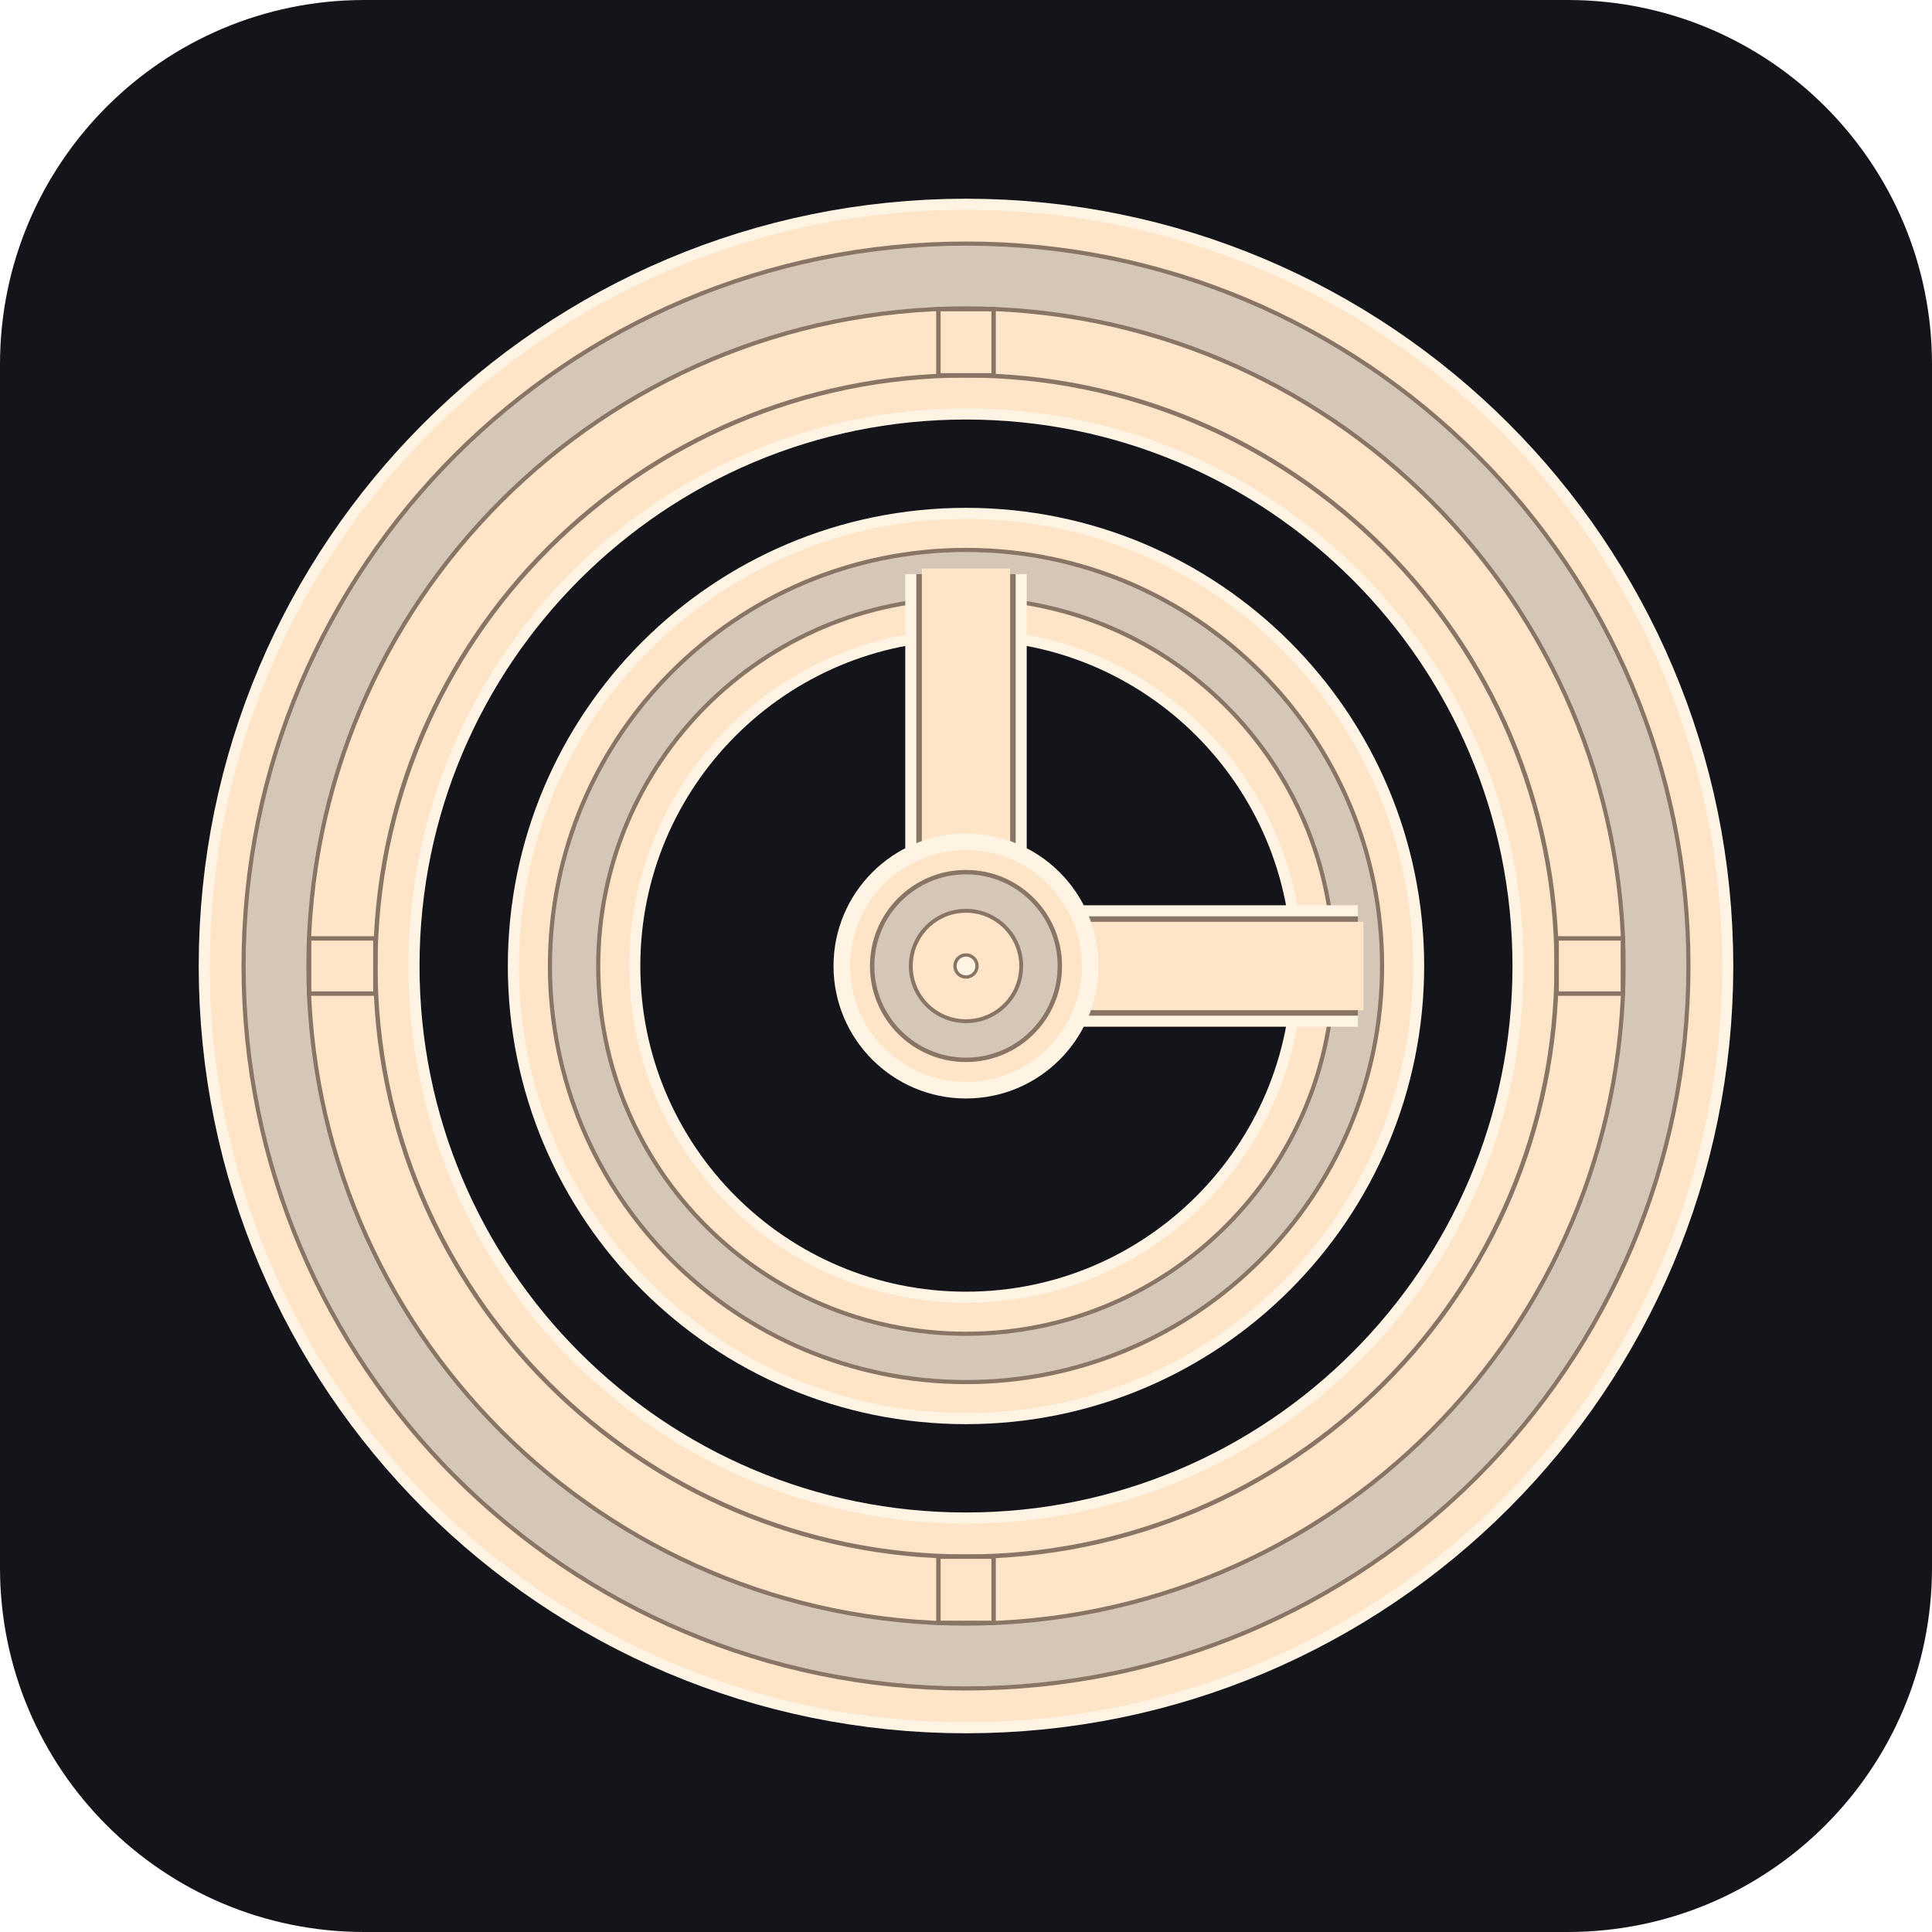
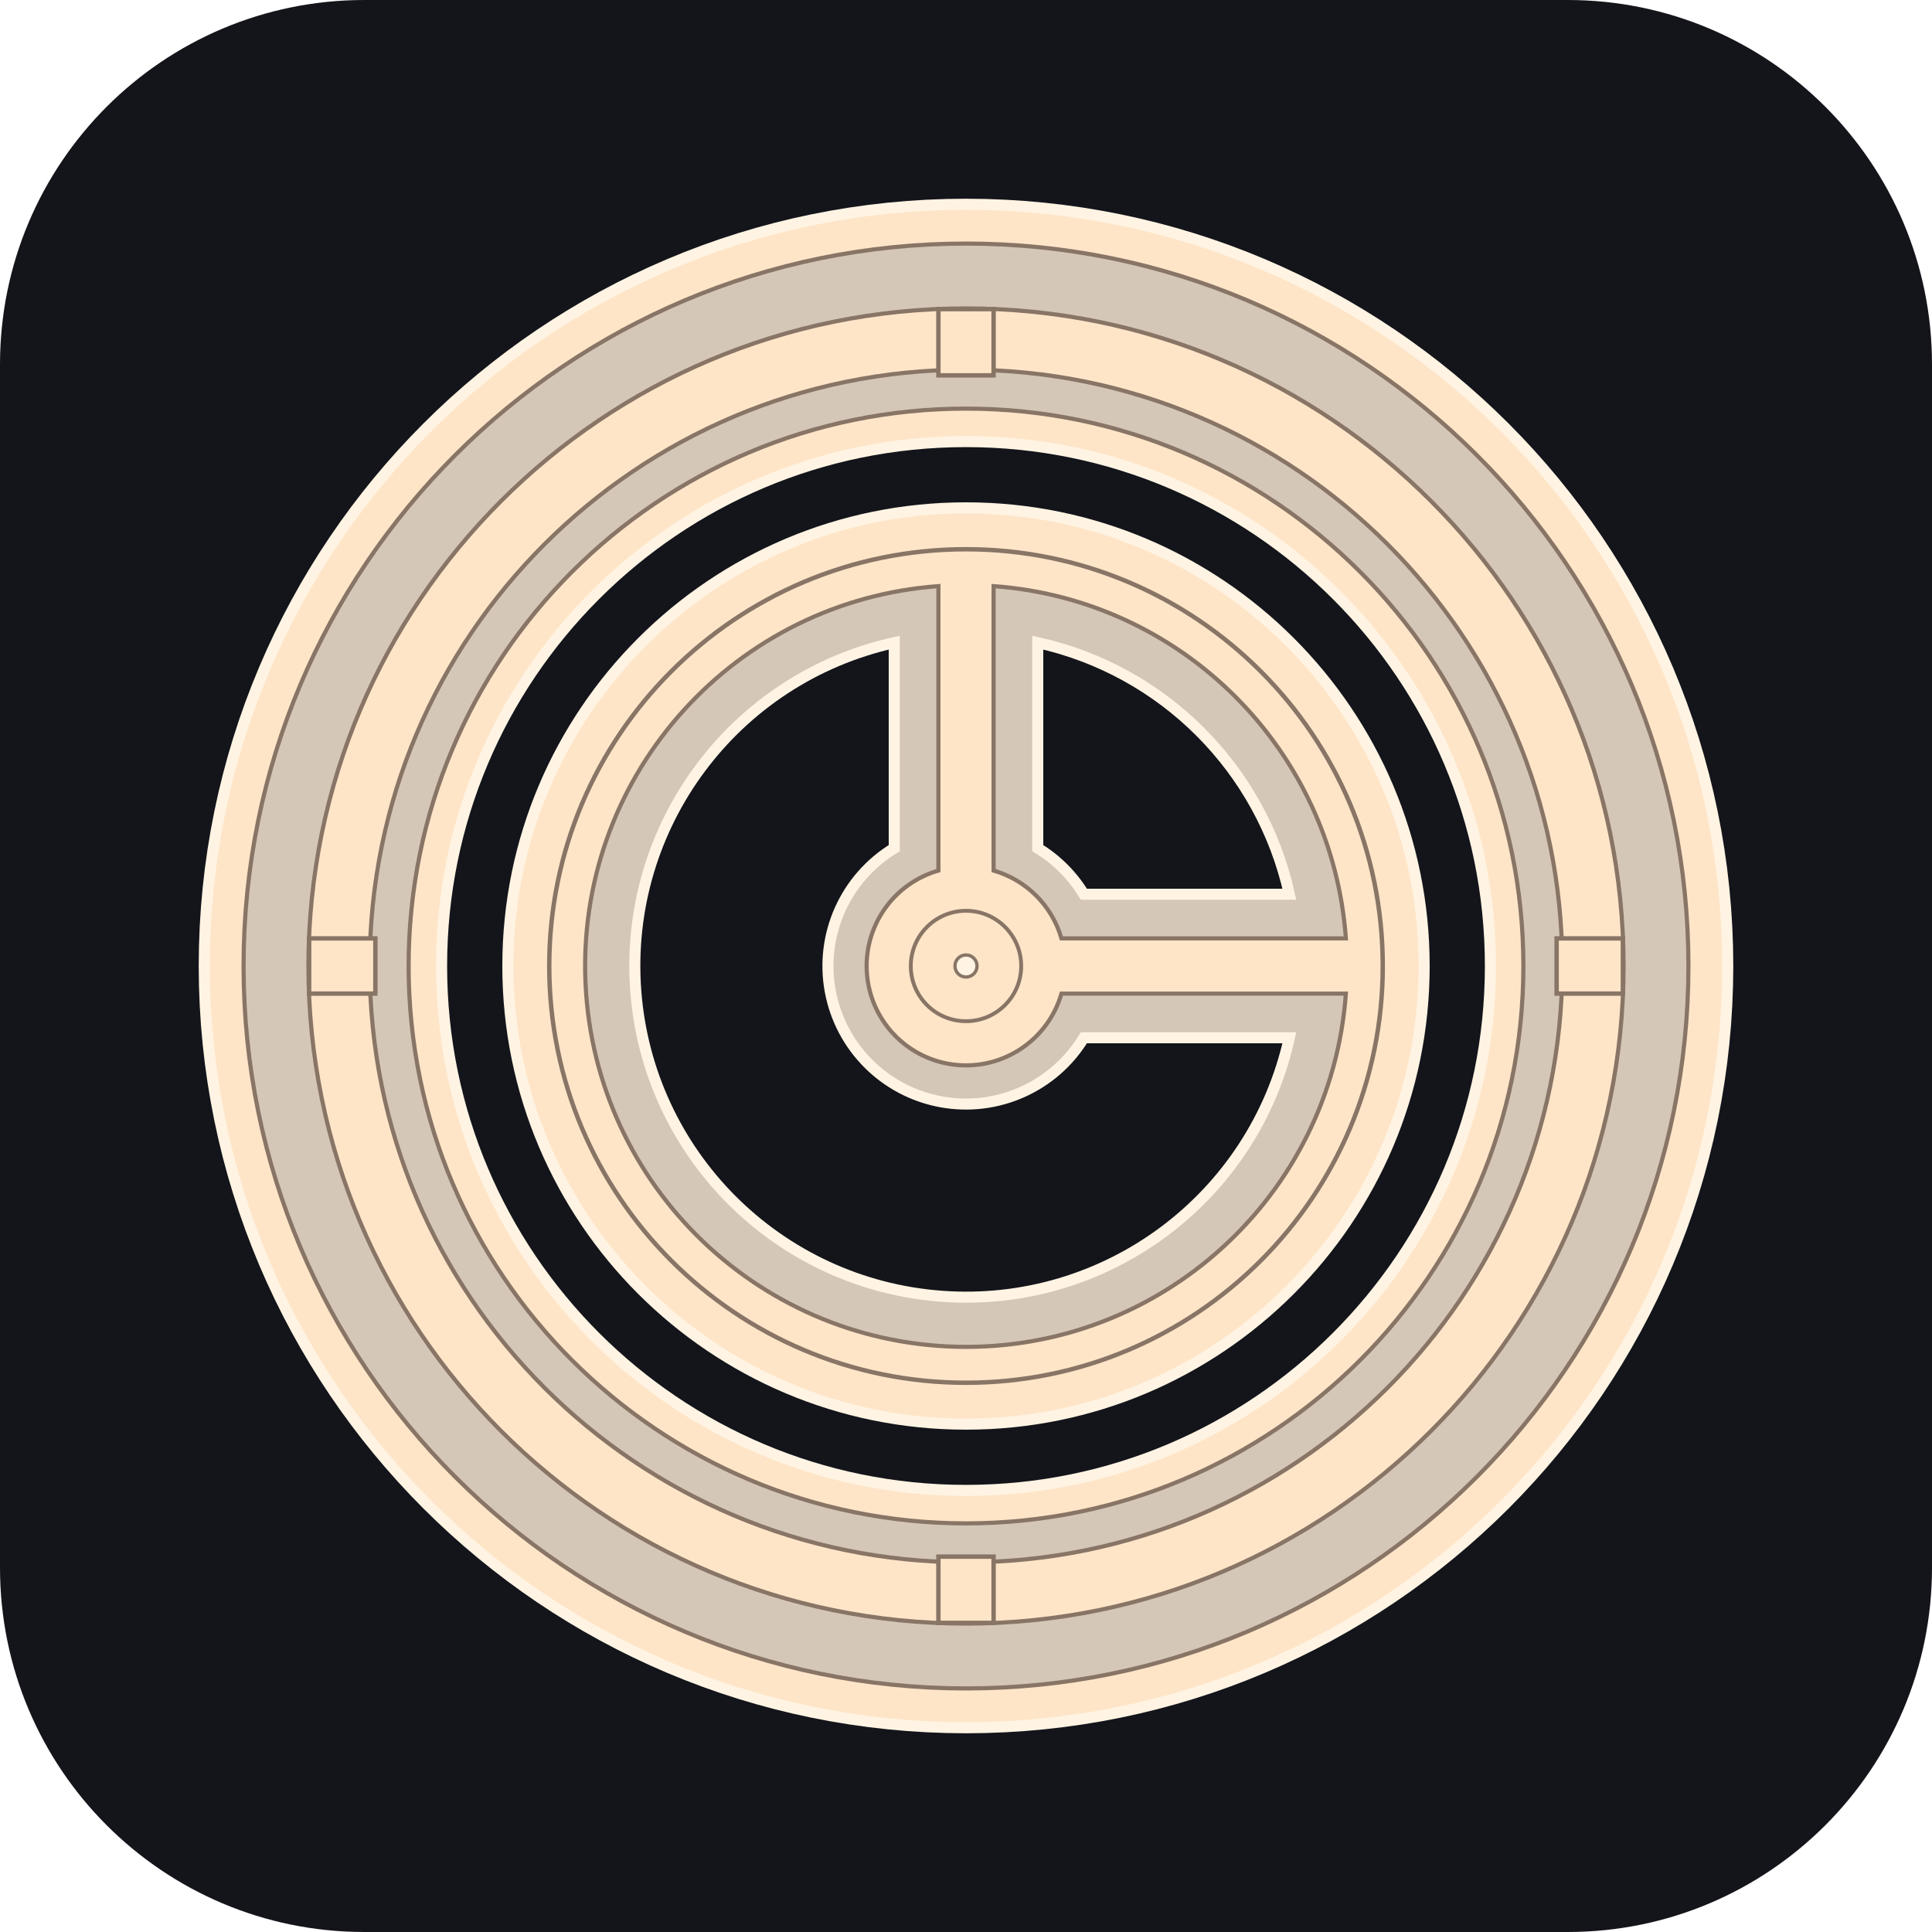
<svg xmlns="http://www.w3.org/2000/svg" viewBox="0 0 350 350" fill="none">
  <rect width="350" height="350" rx="66" fill="#14141b" />
-   <circle cx="175" cy="175" r="119" stroke="#fff4e3" stroke-width="40" />
-   <circle cx="175" cy="175" r="119" stroke="#ffe5c8" stroke-width="36" />
+   <circle cx="175" cy="175" r="116.5" stroke="#fff4e3" stroke-width="45" />
+   <circle cx="175" cy="175" r="116.5" stroke="#ffe5c8" stroke-width="41" />
  <circle cx="175" cy="175" r="125" stroke="#887566" stroke-width="12.5" />
  <circle cx="175" cy="175" r="125" stroke="#d5c7b8" stroke-width="11" />
-   <circle cx="175" cy="175" r="107" stroke="#887566" stroke-width=".8" />
+   <circle cx="175" cy="175" r="104.5" stroke="#887566" stroke-width="7.8" />
+   <circle cx="175" cy="175" r="104.5" stroke="#d5c7b8" stroke-width="6.3" />
  <g fill="#ffe5c8" stroke="#887566" stroke-width=".8">
    <path d="M170 56h10v12h-10z" />
    <path d="M170 282h10v12h-10z" />
    <path d="M56 170h12v10H56z" />
    <path d="M282 170h12v10h-12z" />
  </g>
-   <circle cx="175" cy="175" r="71" stroke="#fff4e3" stroke-width="24" />
-   <circle cx="175" cy="175" r="71" stroke="#ffe5c8" stroke-width="20" />
-   <circle cx="175" cy="175" r="71" stroke="#887566" stroke-width="9.5" />
-   <circle cx="175" cy="175" r="71" stroke="#d5c7b8" stroke-width="8" />
-   <path d="M175 104v71h71" stroke="#fff4e3" stroke-width="22" />
-   <path d="M175 104v71h71" stroke="#887566" stroke-width="18" />
-   <path d="M175 103v72h72" stroke="#ffe5c8" stroke-width="16" />
-   <circle cx="175" cy="175" r="24" fill="#fff4e3" />
-   <circle cx="175" cy="175" r="21" fill="#ffe5c8" />
-   <circle cx="175" cy="175" r="17" fill="#d5c7b8" stroke="#887566" stroke-width=".8" />
+   <path fill="#ffe5c8" fill-rule="evenodd" stroke="#fff4e3" stroke-width="2" d="M175 92a83 83 0 1 1 0 166 83 83 0 1 1 0-166Z        M188 116.42A60 60 0 0 1 233.58 162H196.35A25 25 0 0 0 188 153.65Z        M162 116.42V153.65A25 25 0 1 0 196.35 188H233.58A60 60 0 1 1 162 116.42Z" />
+   <circle cx="175" cy="175" r="75.5" stroke="#887566" stroke-width=".8" />
+   <path fill="#d5c7b8" stroke="#887566" stroke-width=".75" d="M170 106.18A69 69 0 1 0 243.82 180H192.29A18 18 0 1 1 170 157.71Z" />
+   <path fill="#14141b" stroke="#fff4e3" stroke-width="2" d="M162 116.42V153.65A25 25 0 1 0 196.35 188H233.58A60 60 0 1 1 162 116.42Z" />
+   <path fill="#d5c7b8" stroke="#887566" stroke-width=".75" d="M180 106.18A69 69 0 0 1 243.82 170H192.29A18 18 0 0 0 180 157.71Z" />
+   <path fill="#14141b" stroke="#fff4e3" stroke-width="2" d="M188 116.42A60 60 0 0 1 233.58 162H196.35A25 25 0 0 0 188 153.65Z" />
  <circle cx="175" cy="175" r="10" fill="#ffe5c8" stroke="#887566" stroke-width=".7" />
  <circle cx="175" cy="175" r="2" fill="#fff4e3" stroke="#887566" stroke-width=".6" />
</svg>
